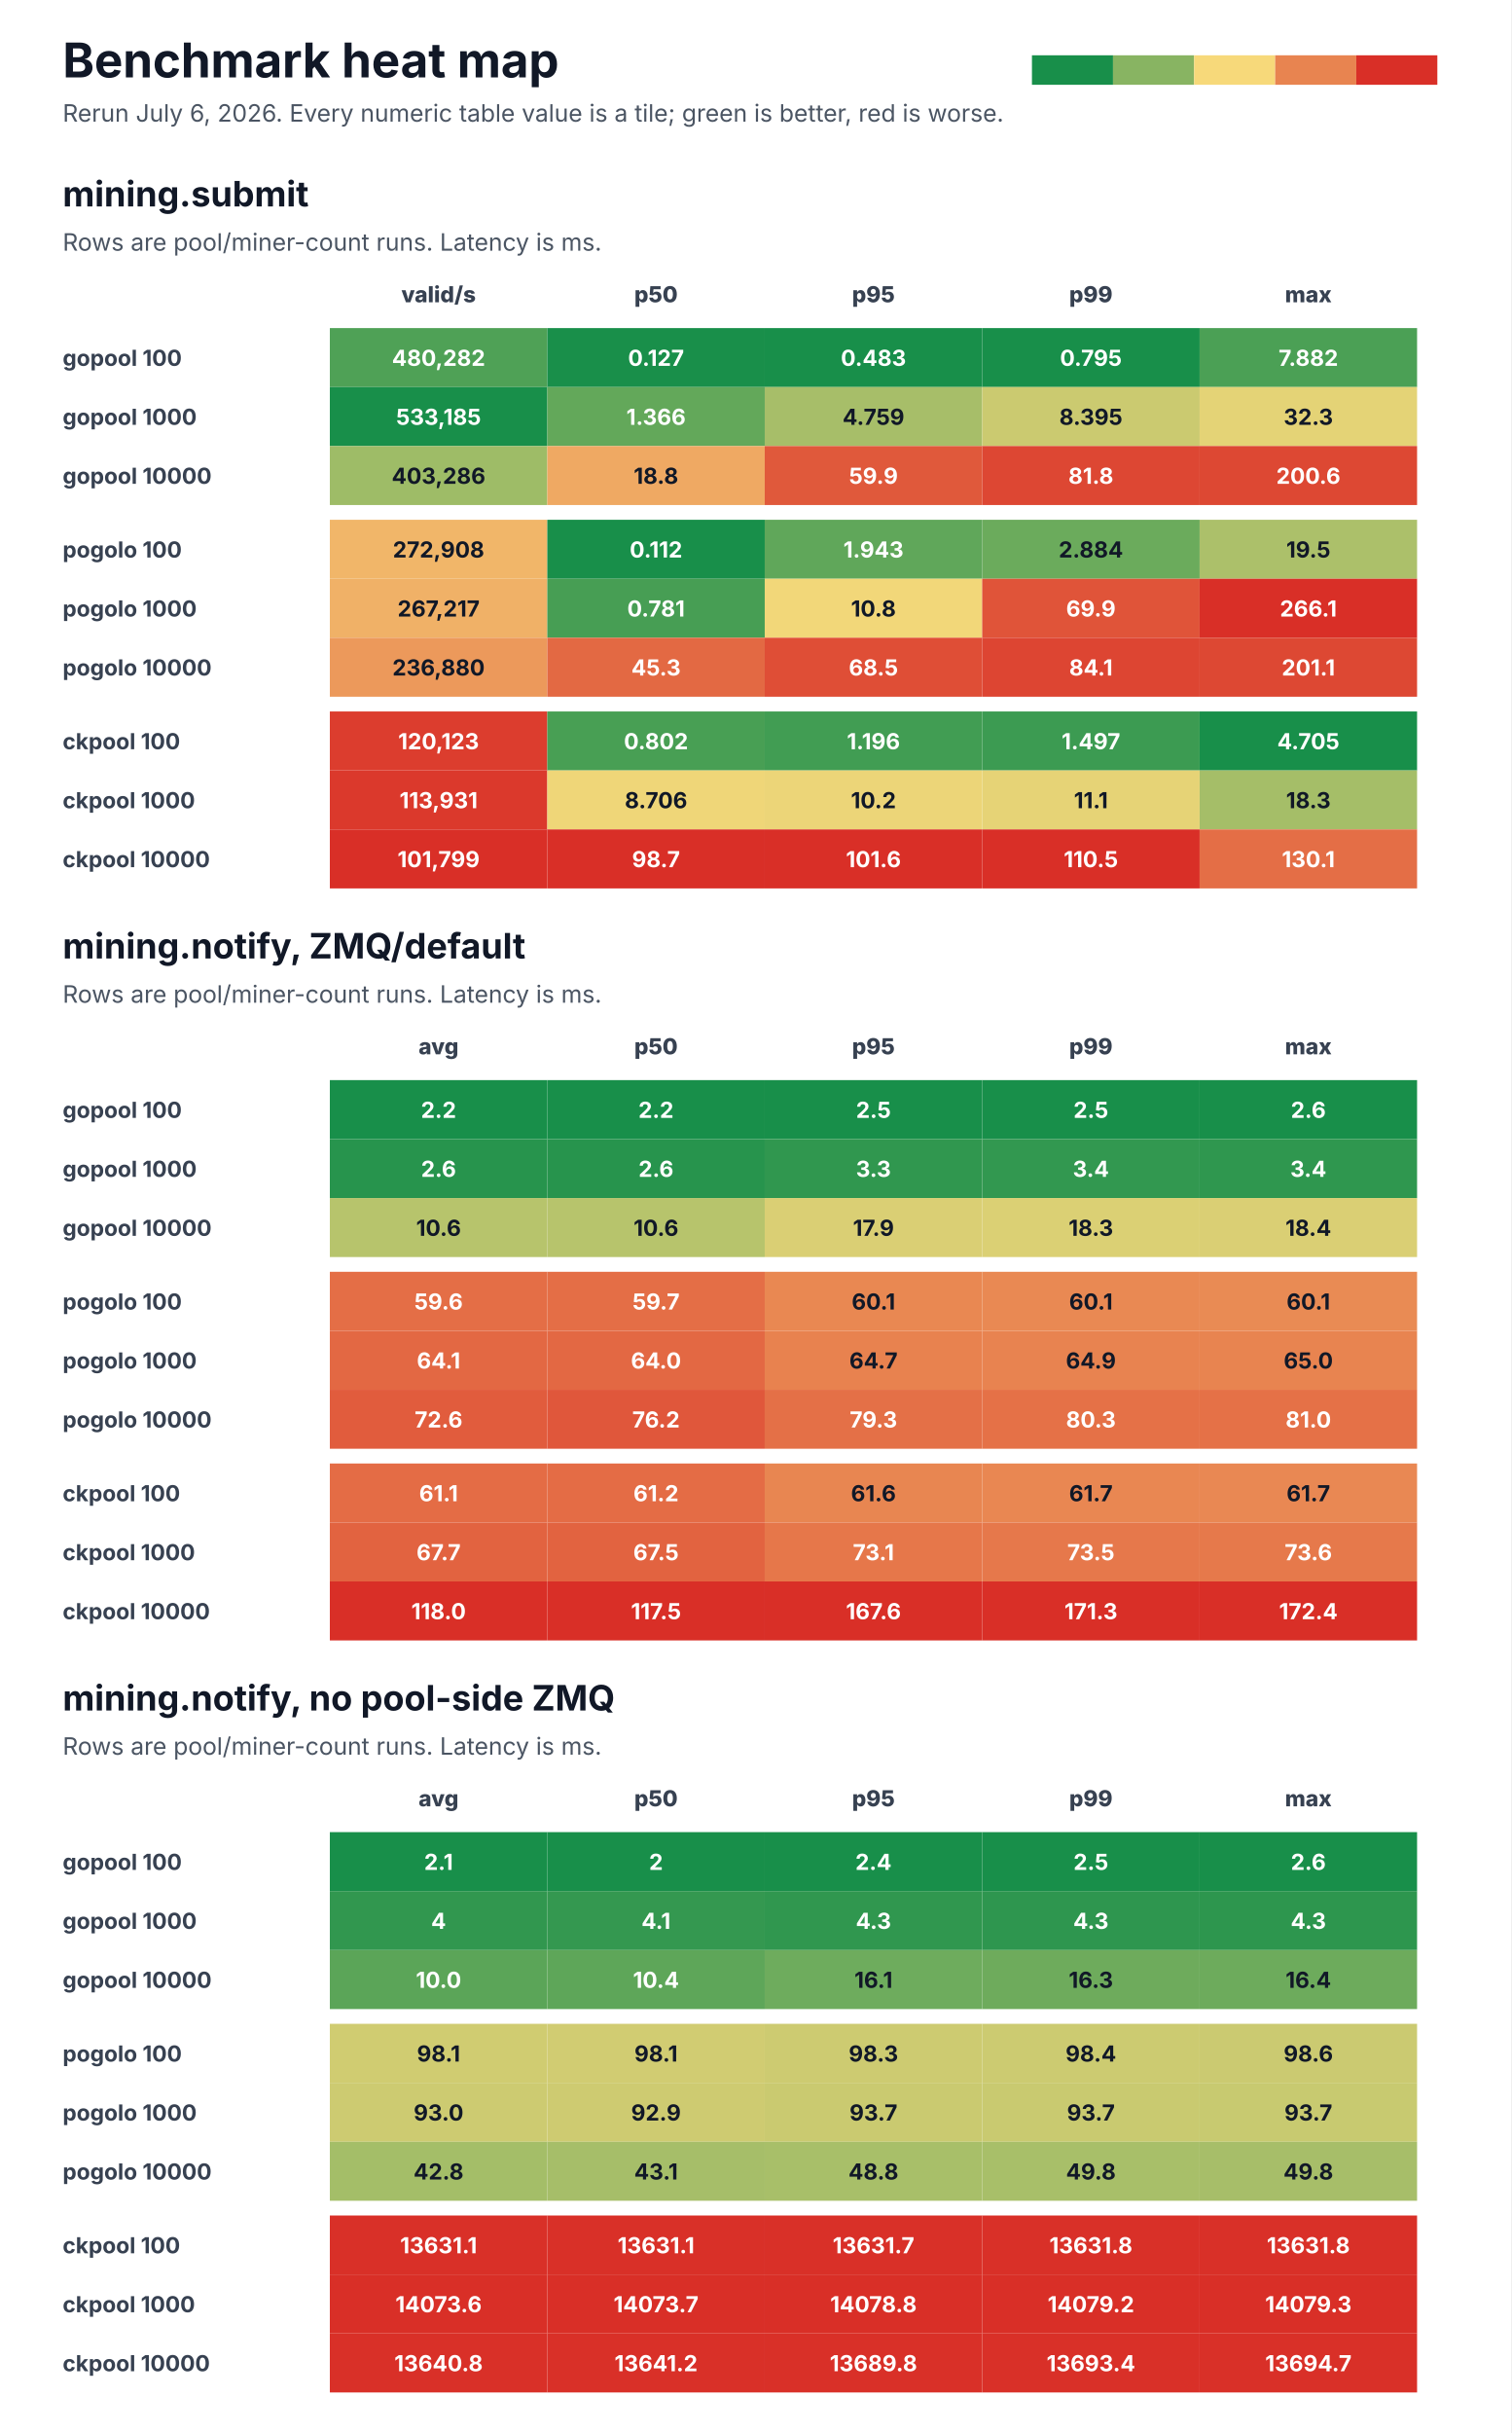
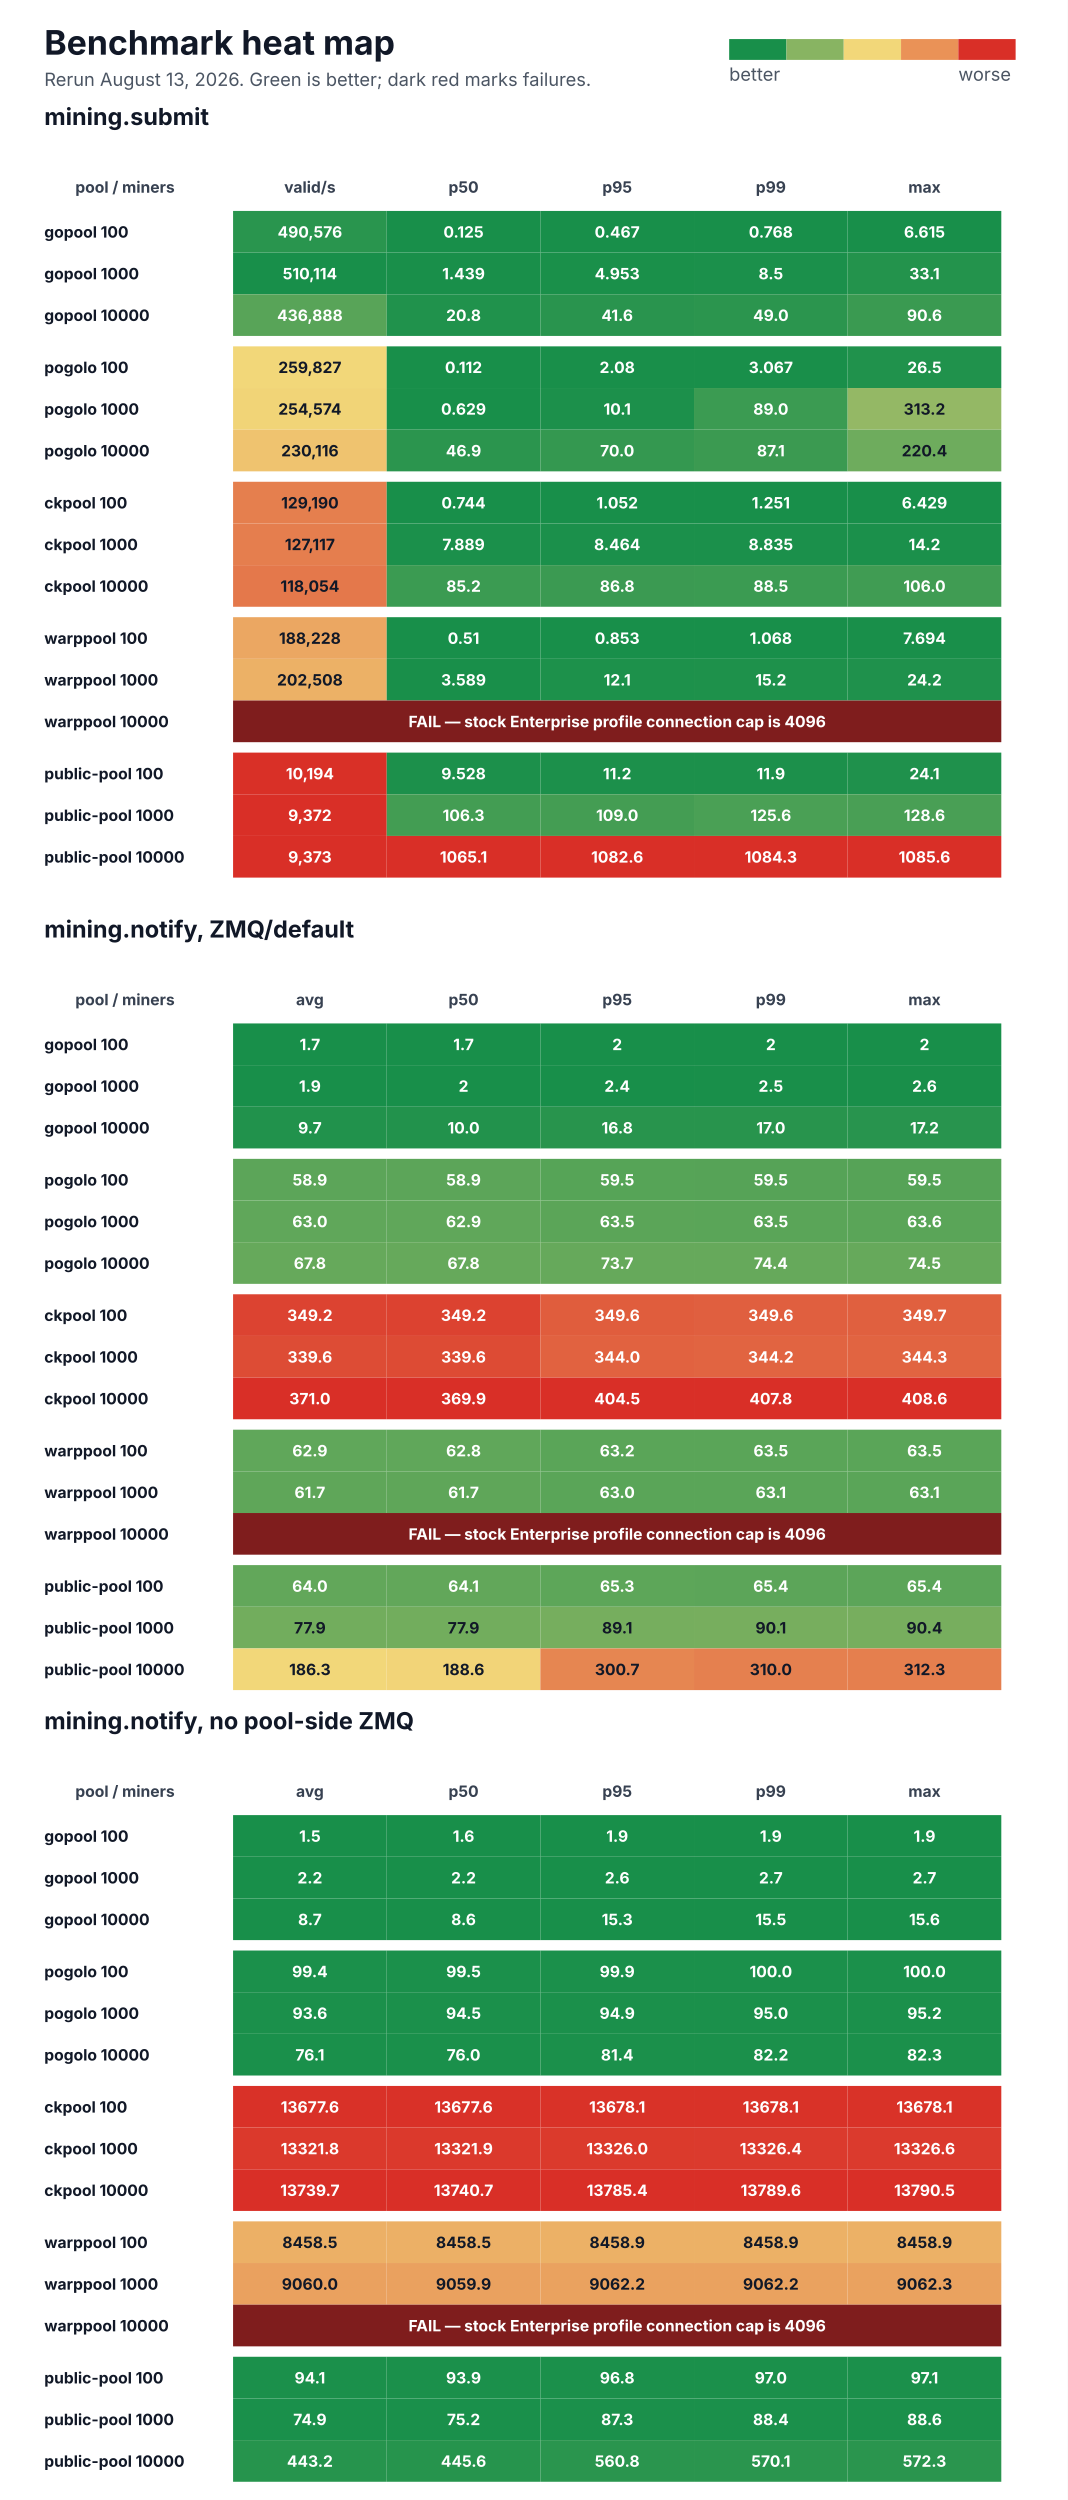
- <svg xmlns="http://www.w3.org/2000/svg" width="820" height="1320" viewBox="0 0 820 1320" role="img" aria-labelledby="title desc">
+ <svg xmlns="http://www.w3.org/2000/svg" width="820" height="1920" viewBox="0 0 820 1920" role="img" aria-labelledby="title desc">
  <style>
    text { font-family: -apple-system, BlinkMacSystemFont, "Segoe UI", sans-serif; fill: #111827; }
    .title { font-size: 26px; font-weight: 700; }
-     .subtitle { font-size: 13px; fill: #4b5563; }
-     .panel { font-size: 19px; font-weight: 700; }
-     .head { font-size: 12px; font-weight: 800; fill: #374151; text-anchor: middle; }
-     .row { font-size: 12px; font-weight: 700; fill: #374151; dominant-baseline: middle; }
+     .subtitle { font-size: 14px; fill: #4b5563; }
+     .panel { font-size: 18px; font-weight: 700; }
+     .head { font-size: 12px; font-weight: 700; fill: #374151; text-anchor: middle; }
+     .row { font-size: 12px; font-weight: 650; dominant-baseline: middle; }
    .cell { font-size: 12px; font-weight: 750; text-anchor: middle; dominant-baseline: middle; }
    .light { fill: #111827; }
    .dark { fill: #ffffff; }
  </style>
-   <rect width="820" height="1320" fill="#ffffff" />
+   <rect width="820" height="1920" fill="#ffffff" />
  <text x="34" y="42" class="title">Benchmark heat map</text>
-   <text x="34" y="66" class="subtitle">Rerun July 6, 2026. Every numeric table value is a tile; green is better, red is worse.</text>
+   <text x="34" y="66" class="subtitle">Rerun August 13, 2026. Green is better; dark red marks failures.</text>
  <g transform="translate(560 30)">
    <rect x="0" y="0" width="44" height="16" fill="#188f4a" />
    <rect x="44" y="0" width="44" height="16" fill="#88b462" />
-     <rect x="88" y="0" width="44" height="16" fill="#f7d97a" />
-     <rect x="132" y="0" width="44" height="16" fill="#e88450" />
+     <rect x="88" y="0" width="44" height="16" fill="#f2d779" />
+     <rect x="132" y="0" width="44" height="16" fill="#ea9257" />
    <rect x="176" y="0" width="44" height="16" fill="#d92f27" />
+     <text x="0" y="32" class="subtitle">better</text>
+     <text x="176" y="32" class="subtitle">worse</text>
  </g>
-   <g transform="translate(0 112)">
+   <g transform="translate(0 96)">
    <text x="34" y="0" class="panel">mining.submit</text>
-     <text x="34" y="24" class="subtitle">Rows are pool/miner-count runs. Latency is ms.</text>
+     <text x="96" y="52" class="head">pool / miners</text>
    <text x="238" y="52" class="head">valid/s</text>
    <text x="356" y="52" class="head">p50</text>
    <text x="474" y="52" class="head">p95</text>
    <text x="592" y="52" class="head">p99</text>
    <text x="710" y="52" class="head">max</text>
    <text x="34" y="82" class="row">gopool 100</text>
-     <rect x="179" y="66" width="118" height="32" fill="#4fa156" />
-     <text x="238" y="82" class="cell dark">480,282</text>
-     <rect x="297" y="66" width="118" height="32" fill="#198f4a" />
-     <text x="356" y="82" class="cell dark">0.127</text>
+     <rect x="179" y="66" width="118" height="32" fill="#29954e" />
+     <text x="238" y="82" class="cell dark">490,576</text>
+     <rect x="297" y="66" width="118" height="32" fill="#188f4a" />
+     <text x="356" y="82" class="cell dark">0.125</text>
    <rect x="415" y="66" width="118" height="32" fill="#188f4a" />
-     <text x="474" y="82" class="cell dark">0.483</text>
+     <text x="474" y="82" class="cell dark">0.467</text>
    <rect x="533" y="66" width="118" height="32" fill="#188f4a" />
-     <text x="592" y="82" class="cell dark">0.795</text>
-     <rect x="651" y="66" width="118" height="32" fill="#4ba055" />
-     <text x="710" y="82" class="cell dark">7.882</text>
+     <text x="592" y="82" class="cell dark">0.768</text>
+     <rect x="651" y="66" width="118" height="32" fill="#188f4a" />
+     <text x="710" y="82" class="cell dark">6.615</text>
    <text x="34" y="114" class="row">gopool 1000</text>
    <rect x="179" y="98" width="118" height="32" fill="#188f4a" />
-     <text x="238" y="114" class="cell dark">533,185</text>
-     <rect x="297" y="98" width="118" height="32" fill="#63a85a" />
-     <text x="356" y="114" class="cell dark">1.366</text>
-     <rect x="415" y="98" width="118" height="32" fill="#a7be69" />
-     <text x="474" y="114" class="cell light">4.759</text>
-     <rect x="533" y="98" width="118" height="32" fill="#cbca70" />
-     <text x="592" y="114" class="cell light">8.395</text>
-     <rect x="651" y="98" width="118" height="32" fill="#e4d376" />
-     <text x="710" y="114" class="cell light">32.3</text>
+     <text x="238" y="114" class="cell dark">510,114</text>
+     <rect x="297" y="98" width="118" height="32" fill="#198f4a" />
+     <text x="356" y="114" class="cell dark">1.439</text>
+     <rect x="415" y="98" width="118" height="32" fill="#1a904a" />
+     <text x="474" y="114" class="cell dark">4.953</text>
+     <rect x="533" y="98" width="118" height="32" fill="#1b904b" />
+     <text x="592" y="114" class="cell dark">8.5</text>
+     <rect x="651" y="98" width="118" height="32" fill="#23934c" />
+     <text x="710" y="114" class="cell dark">33.1</text>
    <text x="34" y="146" class="row">gopool 10000</text>
-     <rect x="179" y="130" width="118" height="32" fill="#9ebc67" />
-     <text x="238" y="146" class="cell light">403,286</text>
-     <rect x="297" y="130" width="118" height="32" fill="#efa963" />
-     <text x="356" y="146" class="cell light">18.8</text>
-     <rect x="415" y="130" width="118" height="32" fill="#e0593b" />
-     <text x="474" y="146" class="cell dark">59.9</text>
-     <rect x="533" y="130" width="118" height="32" fill="#dd4733" />
-     <text x="592" y="146" class="cell dark">81.8</text>
-     <rect x="651" y="130" width="118" height="32" fill="#dd4833" />
-     <text x="710" y="146" class="cell dark">200.6</text>
+     <rect x="179" y="130" width="118" height="32" fill="#58a458" />
+     <text x="238" y="146" class="cell dark">436,888</text>
+     <rect x="297" y="130" width="118" height="32" fill="#20924c" />
+     <text x="356" y="146" class="cell dark">20.8</text>
+     <rect x="415" y="130" width="118" height="32" fill="#29944e" />
+     <text x="474" y="146" class="cell dark">41.6</text>
+     <rect x="533" y="130" width="118" height="32" fill="#2b954e" />
+     <text x="592" y="146" class="cell dark">49.0</text>
+     <rect x="651" y="130" width="118" height="32" fill="#3a9a51" />
+     <text x="710" y="146" class="cell dark">90.6</text>
    <text x="34" y="186" class="row">pogolo 100</text>
-     <rect x="179" y="170" width="118" height="32" fill="#f1b669" />
-     <text x="238" y="186" class="cell light">272,908</text>
+     <rect x="179" y="170" width="118" height="32" fill="#f2d779" />
+     <text x="238" y="186" class="cell light">259,827</text>
    <rect x="297" y="170" width="118" height="32" fill="#188f4a" />
    <text x="356" y="186" class="cell dark">0.112</text>
-     <rect x="415" y="170" width="118" height="32" fill="#60a75a" />
-     <text x="474" y="186" class="cell dark">1.943</text>
-     <rect x="533" y="170" width="118" height="32" fill="#6bab5c" />
-     <text x="592" y="186" class="cell light">2.884</text>
-     <rect x="651" y="170" width="118" height="32" fill="#acc06a" />
-     <text x="710" y="186" class="cell light">19.5</text>
+     <rect x="415" y="170" width="118" height="32" fill="#198f4a" />
+     <text x="474" y="186" class="cell dark">2.08</text>
+     <rect x="533" y="170" width="118" height="32" fill="#198f4a" />
+     <text x="592" y="186" class="cell dark">3.067</text>
+     <rect x="651" y="170" width="118" height="32" fill="#20924c" />
+     <text x="710" y="186" class="cell dark">26.5</text>
    <text x="34" y="218" class="row">pogolo 1000</text>
-     <rect x="179" y="202" width="118" height="32" fill="#f0b167" />
-     <text x="238" y="218" class="cell light">267,217</text>
-     <rect x="297" y="202" width="118" height="32" fill="#479e54" />
-     <text x="356" y="218" class="cell dark">0.781</text>
-     <rect x="415" y="202" width="118" height="32" fill="#f2d779" />
-     <text x="474" y="218" class="cell light">10.8</text>
-     <rect x="533" y="202" width="118" height="32" fill="#e05439" />
-     <text x="592" y="218" class="cell dark">69.9</text>
-     <rect x="651" y="202" width="118" height="32" fill="#d92f27" />
-     <text x="710" y="218" class="cell dark">266.1</text>
+     <rect x="179" y="202" width="118" height="32" fill="#f1d477" />
+     <text x="238" y="218" class="cell light">254,574</text>
+     <rect x="297" y="202" width="118" height="32" fill="#188f4a" />
+     <text x="356" y="218" class="cell dark">0.629</text>
+     <rect x="415" y="202" width="118" height="32" fill="#1c904b" />
+     <text x="474" y="218" class="cell dark">10.1</text>
+     <rect x="533" y="202" width="118" height="32" fill="#3b9b52" />
+     <text x="592" y="218" class="cell dark">89.0</text>
+     <rect x="651" y="202" width="118" height="32" fill="#94b865" />
+     <text x="710" y="218" class="cell light">313.2</text>
    <text x="34" y="250" class="row">pogolo 10000</text>
-     <rect x="179" y="234" width="118" height="32" fill="#ec995b" />
-     <text x="238" y="250" class="cell light">236,880</text>
-     <rect x="297" y="234" width="118" height="32" fill="#e36943" />
-     <text x="356" y="250" class="cell dark">45.3</text>
-     <rect x="415" y="234" width="118" height="32" fill="#df4e36" />
-     <text x="474" y="250" class="cell dark">68.5</text>
-     <rect x="533" y="234" width="118" height="32" fill="#dd4532" />
-     <text x="592" y="250" class="cell dark">84.1</text>
-     <rect x="651" y="234" width="118" height="32" fill="#dd4833" />
-     <text x="710" y="250" class="cell dark">201.1</text>
+     <rect x="179" y="234" width="118" height="32" fill="#efc36f" />
+     <text x="238" y="250" class="cell light">230,116</text>
+     <rect x="297" y="234" width="118" height="32" fill="#2b954e" />
+     <text x="356" y="250" class="cell dark">46.9</text>
+     <rect x="415" y="234" width="118" height="32" fill="#349850" />
+     <text x="474" y="250" class="cell dark">70.0</text>
+     <rect x="533" y="234" width="118" height="32" fill="#3b9a51" />
+     <text x="592" y="250" class="cell dark">87.1</text>
+     <rect x="651" y="234" width="118" height="32" fill="#6eac5d" />
+     <text x="710" y="250" class="cell light">220.4</text>
    <text x="34" y="290" class="row">ckpool 100</text>
-     <rect x="179" y="274" width="118" height="32" fill="#dc3d2e" />
-     <text x="238" y="290" class="cell dark">120,123</text>
-     <rect x="297" y="274" width="118" height="32" fill="#489f54" />
-     <text x="356" y="290" class="cell dark">0.802</text>
-     <rect x="415" y="274" width="118" height="32" fill="#419d53" />
-     <text x="474" y="290" class="cell dark">1.196</text>
-     <rect x="533" y="274" width="118" height="32" fill="#3c9b52" />
-     <text x="592" y="290" class="cell dark">1.497</text>
+     <rect x="179" y="274" width="118" height="32" fill="#e57f4e" />
+     <text x="238" y="290" class="cell light">129,190</text>
+     <rect x="297" y="274" width="118" height="32" fill="#188f4a" />
+     <text x="356" y="290" class="cell dark">0.744</text>
+     <rect x="415" y="274" width="118" height="32" fill="#188f4a" />
+     <text x="474" y="290" class="cell dark">1.052</text>
+     <rect x="533" y="274" width="118" height="32" fill="#188f4a" />
+     <text x="592" y="290" class="cell dark">1.251</text>
    <rect x="651" y="274" width="118" height="32" fill="#188f4a" />
-     <text x="710" y="290" class="cell dark">4.705</text>
+     <text x="710" y="290" class="cell dark">6.429</text>
    <text x="34" y="322" class="row">ckpool 1000</text>
-     <rect x="179" y="306" width="118" height="32" fill="#db392c" />
-     <text x="238" y="322" class="cell dark">113,931</text>
-     <rect x="297" y="306" width="118" height="32" fill="#efd678" />
-     <text x="356" y="322" class="cell light">8.706</text>
-     <rect x="415" y="306" width="118" height="32" fill="#ecd578" />
-     <text x="474" y="322" class="cell light">10.2</text>
-     <rect x="533" y="306" width="118" height="32" fill="#e6d376" />
-     <text x="592" y="322" class="cell light">11.1</text>
-     <rect x="651" y="306" width="118" height="32" fill="#a5be68" />
-     <text x="710" y="322" class="cell light">18.3</text>
+     <rect x="179" y="306" width="118" height="32" fill="#e57e4e" />
+     <text x="238" y="322" class="cell light">127,117</text>
+     <rect x="297" y="306" width="118" height="32" fill="#1b904b" />
+     <text x="356" y="322" class="cell dark">7.889</text>
+     <rect x="415" y="306" width="118" height="32" fill="#1b904b" />
+     <text x="474" y="322" class="cell dark">8.464</text>
+     <rect x="533" y="306" width="118" height="32" fill="#1b904b" />
+     <text x="592" y="322" class="cell dark">8.835</text>
+     <rect x="651" y="306" width="118" height="32" fill="#1b904b" />
+     <text x="710" y="322" class="cell dark">14.2</text>
    <text x="34" y="354" class="row">ckpool 10000</text>
-     <rect x="179" y="338" width="118" height="32" fill="#d92f27" />
-     <text x="238" y="354" class="cell dark">101,799</text>
-     <rect x="297" y="338" width="118" height="32" fill="#d92f27" />
-     <text x="356" y="354" class="cell dark">98.7</text>
-     <rect x="415" y="338" width="118" height="32" fill="#d92f27" />
-     <text x="474" y="354" class="cell dark">101.6</text>
-     <rect x="533" y="338" width="118" height="32" fill="#d92f27" />
-     <text x="592" y="354" class="cell dark">110.5</text>
-     <rect x="651" y="338" width="118" height="32" fill="#e46e46" />
-     <text x="710" y="354" class="cell dark">130.1</text>
+     <rect x="179" y="338" width="118" height="32" fill="#e4784b" />
+     <text x="238" y="354" class="cell light">118,054</text>
+     <rect x="297" y="338" width="118" height="32" fill="#3b9b52" />
+     <text x="356" y="354" class="cell dark">85.2</text>
+     <rect x="415" y="338" width="118" height="32" fill="#3b9a52" />
+     <text x="474" y="354" class="cell dark">86.8</text>
+     <rect x="533" y="338" width="118" height="32" fill="#3b9b52" />
+     <text x="592" y="354" class="cell dark">88.5</text>
+     <rect x="651" y="338" width="118" height="32" fill="#409c53" />
+     <text x="710" y="354" class="cell dark">106.0</text>
+     <text x="34" y="394" class="row">warppool 100</text>
+     <rect x="179" y="378" width="118" height="32" fill="#eba762" />
+     <text x="238" y="394" class="cell light">188,228</text>
+     <rect x="297" y="378" width="118" height="32" fill="#188f4a" />
+     <text x="356" y="394" class="cell dark">0.51</text>
+     <rect x="415" y="378" width="118" height="32" fill="#188f4a" />
+     <text x="474" y="394" class="cell dark">0.853</text>
+     <rect x="533" y="378" width="118" height="32" fill="#188f4a" />
+     <text x="592" y="394" class="cell dark">1.068</text>
+     <rect x="651" y="378" width="118" height="32" fill="#198f4a" />
+     <text x="710" y="394" class="cell dark">7.694</text>
+     <text x="34" y="426" class="row">warppool 1000</text>
+     <rect x="179" y="410" width="118" height="32" fill="#ecb166" />
+     <text x="238" y="426" class="cell light">202,508</text>
+     <rect x="297" y="410" width="118" height="32" fill="#198f4a" />
+     <text x="356" y="426" class="cell dark">3.589</text>
+     <rect x="415" y="410" width="118" height="32" fill="#1d914b" />
+     <text x="474" y="426" class="cell dark">12.1</text>
+     <rect x="533" y="410" width="118" height="32" fill="#1e914b" />
+     <text x="592" y="426" class="cell dark">15.2</text>
+     <rect x="651" y="410" width="118" height="32" fill="#1f914c" />
+     <text x="710" y="426" class="cell dark">24.2</text>
+     <text x="34" y="458" class="row">warppool 10000</text>
+     <rect x="179" y="442" width="590" height="32" fill="#7f1d1d" />
+     <text x="474" y="458" class="cell dark">FAIL — stock Enterprise profile connection cap is 4096</text>
+     <text x="34" y="498" class="row">public-pool 100</text>
+     <rect x="179" y="482" width="118" height="32" fill="#d93027" />
+     <text x="238" y="498" class="cell dark">10,194</text>
+     <rect x="297" y="482" width="118" height="32" fill="#1c904b" />
+     <text x="356" y="498" class="cell dark">9.528</text>
+     <rect x="415" y="482" width="118" height="32" fill="#1c904b" />
+     <text x="474" y="498" class="cell dark">11.2</text>
+     <rect x="533" y="482" width="118" height="32" fill="#1c904b" />
+     <text x="592" y="498" class="cell dark">11.9</text>
+     <rect x="651" y="482" width="118" height="32" fill="#1f914c" />
+     <text x="710" y="498" class="cell dark">24.1</text>
+     <text x="34" y="530" class="row">public-pool 1000</text>
+     <rect x="179" y="514" width="118" height="32" fill="#d92f27" />
+     <text x="238" y="530" class="cell dark">9,372</text>
+     <rect x="297" y="514" width="118" height="32" fill="#439d53" />
+     <text x="356" y="530" class="cell dark">106.3</text>
+     <rect x="415" y="514" width="118" height="32" fill="#449d53" />
+     <text x="474" y="530" class="cell dark">109.0</text>
+     <rect x="533" y="514" width="118" height="32" fill="#4aa055" />
+     <text x="592" y="530" class="cell dark">125.6</text>
+     <rect x="651" y="514" width="118" height="32" fill="#499f55" />
+     <text x="710" y="530" class="cell dark">128.6</text>
+     <text x="34" y="562" class="row">public-pool 10000</text>
+     <rect x="179" y="546" width="118" height="32" fill="#d92f27" />
+     <text x="238" y="562" class="cell dark">9,373</text>
+     <rect x="297" y="546" width="118" height="32" fill="#d92f27" />
+     <text x="356" y="562" class="cell dark">1065.1</text>
+     <rect x="415" y="546" width="118" height="32" fill="#d92f27" />
+     <text x="474" y="562" class="cell dark">1082.6</text>
+     <rect x="533" y="546" width="118" height="32" fill="#d92f27" />
+     <text x="592" y="562" class="cell dark">1084.3</text>
+     <rect x="651" y="546" width="118" height="32" fill="#d92f27" />
+     <text x="710" y="562" class="cell dark">1085.6</text>
  </g>
-   <g transform="translate(0 520)">
+   <g transform="translate(0 720)">
    <text x="34" y="0" class="panel">mining.notify, ZMQ/default</text>
-     <text x="34" y="24" class="subtitle">Rows are pool/miner-count runs. Latency is ms.</text>
+     <text x="96" y="52" class="head">pool / miners</text>
    <text x="238" y="52" class="head">avg</text>
    <text x="356" y="52" class="head">p50</text>
    <text x="474" y="52" class="head">p95</text>
    <text x="592" y="52" class="head">p99</text>
    <text x="710" y="52" class="head">max</text>
    <text x="34" y="82" class="row">gopool 100</text>
    <rect x="179" y="66" width="118" height="32" fill="#188f4a" />
-     <text x="238" y="82" class="cell dark">2.2</text>
+     <text x="238" y="82" class="cell dark">1.7</text>
    <rect x="297" y="66" width="118" height="32" fill="#188f4a" />
-     <text x="356" y="82" class="cell dark">2.2</text>
+     <text x="356" y="82" class="cell dark">1.7</text>
    <rect x="415" y="66" width="118" height="32" fill="#188f4a" />
-     <text x="474" y="82" class="cell dark">2.5</text>
+     <text x="474" y="82" class="cell dark">2</text>
    <rect x="533" y="66" width="118" height="32" fill="#188f4a" />
-     <text x="592" y="82" class="cell dark">2.5</text>
+     <text x="592" y="82" class="cell dark">2</text>
    <rect x="651" y="66" width="118" height="32" fill="#188f4a" />
-     <text x="710" y="82" class="cell dark">2.6</text>
+     <text x="710" y="82" class="cell dark">2</text>
    <text x="34" y="114" class="row">gopool 1000</text>
-     <rect x="179" y="98" width="118" height="32" fill="#27944d" />
-     <text x="238" y="114" class="cell dark">2.6</text>
-     <rect x="297" y="98" width="118" height="32" fill="#27944d" />
-     <text x="356" y="114" class="cell dark">2.6</text>
-     <rect x="415" y="98" width="118" height="32" fill="#30974f" />
-     <text x="474" y="114" class="cell dark">3.3</text>
-     <rect x="533" y="98" width="118" height="32" fill="#329850" />
-     <text x="592" y="114" class="cell dark">3.4</text>
-     <rect x="651" y="98" width="118" height="32" fill="#2f974f" />
-     <text x="710" y="114" class="cell dark">3.4</text>
+     <rect x="179" y="98" width="118" height="32" fill="#188f4a" />
+     <text x="238" y="114" class="cell dark">1.9</text>
+     <rect x="297" y="98" width="118" height="32" fill="#188f4a" />
+     <text x="356" y="114" class="cell dark">2</text>
+     <rect x="415" y="98" width="118" height="32" fill="#188f4a" />
+     <text x="474" y="114" class="cell dark">2.4</text>
+     <rect x="533" y="98" width="118" height="32" fill="#198f4a" />
+     <text x="592" y="114" class="cell dark">2.5</text>
+     <rect x="651" y="98" width="118" height="32" fill="#198f4a" />
+     <text x="710" y="114" class="cell dark">2.6</text>
    <text x="34" y="146" class="row">gopool 10000</text>
-     <rect x="179" y="130" width="118" height="32" fill="#b7c46c" />
-     <text x="238" y="146" class="cell light">10.6</text>
-     <rect x="297" y="130" width="118" height="32" fill="#b7c46c" />
-     <text x="356" y="146" class="cell light">10.6</text>
-     <rect x="415" y="130" width="118" height="32" fill="#dacf74" />
-     <text x="474" y="146" class="cell light">17.9</text>
-     <rect x="533" y="130" width="118" height="32" fill="#dbd074" />
-     <text x="592" y="146" class="cell light">18.3</text>
-     <rect x="651" y="130" width="118" height="32" fill="#dacf74" />
-     <text x="710" y="146" class="cell light">18.4</text>
+     <rect x="179" y="130" width="118" height="32" fill="#21924c" />
+     <text x="238" y="146" class="cell dark">9.7</text>
+     <rect x="297" y="130" width="118" height="32" fill="#22924c" />
+     <text x="356" y="146" class="cell dark">10.0</text>
+     <rect x="415" y="130" width="118" height="32" fill="#28944d" />
+     <text x="474" y="146" class="cell dark">16.8</text>
+     <rect x="533" y="130" width="118" height="32" fill="#28944d" />
+     <text x="592" y="146" class="cell dark">17.0</text>
+     <rect x="651" y="130" width="118" height="32" fill="#28944e" />
+     <text x="710" y="146" class="cell dark">17.2</text>
    <text x="34" y="186" class="row">pogolo 100</text>
-     <rect x="179" y="170" width="118" height="32" fill="#e46e46" />
-     <text x="238" y="186" class="cell dark">59.6</text>
-     <rect x="297" y="170" width="118" height="32" fill="#e46e46" />
-     <text x="356" y="186" class="cell dark">59.7</text>
-     <rect x="415" y="170" width="118" height="32" fill="#e98852" />
-     <text x="474" y="186" class="cell light">60.1</text>
-     <rect x="533" y="170" width="118" height="32" fill="#e98953" />
-     <text x="592" y="186" class="cell light">60.1</text>
-     <rect x="651" y="170" width="118" height="32" fill="#e98b54" />
-     <text x="710" y="186" class="cell light">60.1</text>
+     <rect x="179" y="170" width="118" height="32" fill="#5ca559" />
+     <text x="238" y="186" class="cell dark">58.9</text>
+     <rect x="297" y="170" width="118" height="32" fill="#5ca559" />
+     <text x="356" y="186" class="cell dark">58.9</text>
+     <rect x="415" y="170" width="118" height="32" fill="#56a457" />
+     <text x="474" y="186" class="cell dark">59.5</text>
+     <rect x="533" y="170" width="118" height="32" fill="#56a357" />
+     <text x="592" y="186" class="cell dark">59.5</text>
+     <rect x="651" y="170" width="118" height="32" fill="#56a357" />
+     <text x="710" y="186" class="cell dark">59.5</text>
    <text x="34" y="218" class="row">pogolo 1000</text>
-     <rect x="179" y="202" width="118" height="32" fill="#e36843" />
-     <text x="238" y="218" class="cell dark">64.1</text>
-     <rect x="297" y="202" width="118" height="32" fill="#e36843" />
-     <text x="356" y="218" class="cell dark">64.0</text>
-     <rect x="415" y="202" width="118" height="32" fill="#e8824f" />
-     <text x="474" y="218" class="cell light">64.7</text>
-     <rect x="533" y="202" width="118" height="32" fill="#e88350" />
-     <text x="592" y="218" class="cell light">64.9</text>
-     <rect x="651" y="202" width="118" height="32" fill="#e88450" />
-     <text x="710" y="218" class="cell light">65.0</text>
+     <rect x="179" y="202" width="118" height="32" fill="#60a75a" />
+     <text x="238" y="218" class="cell dark">63.0</text>
+     <rect x="297" y="202" width="118" height="32" fill="#60a75a" />
+     <text x="356" y="218" class="cell dark">62.9</text>
+     <rect x="415" y="202" width="118" height="32" fill="#5ba558" />
+     <text x="474" y="218" class="cell dark">63.5</text>
+     <rect x="533" y="202" width="118" height="32" fill="#5aa558" />
+     <text x="592" y="218" class="cell dark">63.5</text>
+     <rect x="651" y="202" width="118" height="32" fill="#5aa558" />
+     <text x="710" y="218" class="cell dark">63.6</text>
    <text x="34" y="250" class="row">pogolo 10000</text>
-     <rect x="179" y="234" width="118" height="32" fill="#e15c3d" />
-     <text x="238" y="250" class="cell dark">72.6</text>
-     <rect x="297" y="234" width="118" height="32" fill="#e0573b" />
-     <text x="356" y="250" class="cell dark">76.2</text>
-     <rect x="415" y="234" width="118" height="32" fill="#e47047" />
-     <text x="474" y="250" class="cell dark">79.3</text>
-     <rect x="533" y="234" width="118" height="32" fill="#e57147" />
-     <text x="592" y="250" class="cell dark">80.3</text>
-     <rect x="651" y="234" width="118" height="32" fill="#e57147" />
-     <text x="710" y="250" class="cell dark">81.0</text>
+     <rect x="179" y="234" width="118" height="32" fill="#66a95b" />
+     <text x="238" y="250" class="cell dark">67.8</text>
+     <rect x="297" y="234" width="118" height="32" fill="#66a95b" />
+     <text x="356" y="250" class="cell dark">67.8</text>
+     <rect x="415" y="234" width="118" height="32" fill="#66a95b" />
+     <text x="474" y="250" class="cell dark">73.7</text>
+     <rect x="533" y="234" width="118" height="32" fill="#66a95b" />
+     <text x="592" y="250" class="cell dark">74.4</text>
+     <rect x="651" y="234" width="118" height="32" fill="#66a95b" />
+     <text x="710" y="250" class="cell dark">74.5</text>
    <text x="34" y="290" class="row">ckpool 100</text>
-     <rect x="179" y="274" width="118" height="32" fill="#e46c45" />
-     <text x="238" y="290" class="cell dark">61.1</text>
-     <rect x="297" y="274" width="118" height="32" fill="#e46c45" />
-     <text x="356" y="290" class="cell dark">61.2</text>
-     <rect x="415" y="274" width="118" height="32" fill="#e88651" />
-     <text x="474" y="290" class="cell light">61.6</text>
-     <rect x="533" y="274" width="118" height="32" fill="#e98752" />
-     <text x="592" y="290" class="cell light">61.7</text>
-     <rect x="651" y="274" width="118" height="32" fill="#e98853" />
-     <text x="710" y="290" class="cell light">61.7</text>
+     <rect x="179" y="274" width="118" height="32" fill="#dc4331" />
+     <text x="238" y="290" class="cell dark">349.2</text>
+     <rect x="297" y="274" width="118" height="32" fill="#dc4230" />
+     <text x="356" y="290" class="cell dark">349.2</text>
+     <rect x="415" y="274" width="118" height="32" fill="#e05d3d" />
+     <text x="474" y="290" class="cell dark">349.6</text>
+     <rect x="533" y="274" width="118" height="32" fill="#e05f3f" />
+     <text x="592" y="290" class="cell dark">349.6</text>
+     <rect x="651" y="274" width="118" height="32" fill="#e0603f" />
+     <text x="710" y="290" class="cell dark">349.7</text>
    <text x="34" y="322" class="row">ckpool 1000</text>
-     <rect x="179" y="306" width="118" height="32" fill="#e26340" />
-     <text x="238" y="322" class="cell dark">67.7</text>
-     <rect x="297" y="306" width="118" height="32" fill="#e26340" />
-     <text x="356" y="322" class="cell dark">67.5</text>
-     <rect x="415" y="306" width="118" height="32" fill="#e6774a" />
-     <text x="474" y="322" class="cell dark">73.1</text>
-     <rect x="533" y="306" width="118" height="32" fill="#e6784b" />
-     <text x="592" y="322" class="cell dark">73.5</text>
-     <rect x="651" y="306" width="118" height="32" fill="#e6794b" />
-     <text x="710" y="322" class="cell dark">73.6</text>
+     <rect x="179" y="306" width="118" height="32" fill="#dd4c35" />
+     <text x="238" y="322" class="cell dark">339.6</text>
+     <rect x="297" y="306" width="118" height="32" fill="#dd4b34" />
+     <text x="356" y="322" class="cell dark">339.6</text>
+     <rect x="415" y="306" width="118" height="32" fill="#e16240" />
+     <text x="474" y="322" class="cell dark">344.0</text>
+     <rect x="533" y="306" width="118" height="32" fill="#e16441" />
+     <text x="592" y="322" class="cell dark">344.2</text>
+     <rect x="651" y="306" width="118" height="32" fill="#e16441" />
+     <text x="710" y="322" class="cell dark">344.3</text>
    <text x="34" y="354" class="row">ckpool 10000</text>
    <rect x="179" y="338" width="118" height="32" fill="#d92f27" />
-     <text x="238" y="354" class="cell dark">118.0</text>
+     <text x="238" y="354" class="cell dark">371.0</text>
    <rect x="297" y="338" width="118" height="32" fill="#d92f27" />
-     <text x="356" y="354" class="cell dark">117.5</text>
+     <text x="356" y="354" class="cell dark">369.9</text>
    <rect x="415" y="338" width="118" height="32" fill="#d92f27" />
-     <text x="474" y="354" class="cell dark">167.6</text>
+     <text x="474" y="354" class="cell dark">404.5</text>
    <rect x="533" y="338" width="118" height="32" fill="#d92f27" />
-     <text x="592" y="354" class="cell dark">171.3</text>
+     <text x="592" y="354" class="cell dark">407.8</text>
    <rect x="651" y="338" width="118" height="32" fill="#d92f27" />
-     <text x="710" y="354" class="cell dark">172.4</text>
+     <text x="710" y="354" class="cell dark">408.6</text>
+     <text x="34" y="394" class="row">warppool 100</text>
+     <rect x="179" y="378" width="118" height="32" fill="#60a75a" />
+     <text x="238" y="394" class="cell dark">62.9</text>
+     <rect x="297" y="378" width="118" height="32" fill="#60a75a" />
+     <text x="356" y="394" class="cell dark">62.8</text>
+     <rect x="415" y="378" width="118" height="32" fill="#5aa558" />
+     <text x="474" y="394" class="cell dark">63.2</text>
+     <rect x="533" y="378" width="118" height="32" fill="#5aa558" />
+     <text x="592" y="394" class="cell dark">63.5</text>
+     <rect x="651" y="378" width="118" height="32" fill="#5aa558" />
+     <text x="710" y="394" class="cell dark">63.5</text>
+     <text x="34" y="426" class="row">warppool 1000</text>
+     <rect x="179" y="410" width="118" height="32" fill="#5fa659" />
+     <text x="238" y="426" class="cell dark">61.7</text>
+     <rect x="297" y="410" width="118" height="32" fill="#5fa659" />
+     <text x="356" y="426" class="cell dark">61.7</text>
+     <rect x="415" y="410" width="118" height="32" fill="#5aa558" />
+     <text x="474" y="426" class="cell dark">63.0</text>
+     <rect x="533" y="410" width="118" height="32" fill="#5aa558" />
+     <text x="592" y="426" class="cell dark">63.1</text>
+     <rect x="651" y="410" width="118" height="32" fill="#5aa558" />
+     <text x="710" y="426" class="cell dark">63.1</text>
+     <text x="34" y="458" class="row">warppool 10000</text>
+     <rect x="179" y="442" width="590" height="32" fill="#7f1d1d" />
+     <text x="474" y="458" class="cell dark">FAIL — stock Enterprise profile connection cap is 4096</text>
+     <text x="34" y="498" class="row">public-pool 100</text>
+     <rect x="179" y="482" width="118" height="32" fill="#62a75a" />
+     <text x="238" y="498" class="cell dark">64.0</text>
+     <rect x="297" y="482" width="118" height="32" fill="#62a75a" />
+     <text x="356" y="498" class="cell dark">64.1</text>
+     <rect x="415" y="482" width="118" height="32" fill="#5da659" />
+     <text x="474" y="498" class="cell dark">65.3</text>
+     <rect x="533" y="482" width="118" height="32" fill="#5ca559" />
+     <text x="592" y="498" class="cell dark">65.4</text>
+     <rect x="651" y="482" width="118" height="32" fill="#5ca559" />
+     <text x="710" y="498" class="cell dark">65.4</text>
+     <text x="34" y="530" class="row">public-pool 1000</text>
+     <rect x="179" y="514" width="118" height="32" fill="#72ad5d" />
+     <text x="238" y="530" class="cell light">77.9</text>
+     <rect x="297" y="514" width="118" height="32" fill="#72ad5d" />
+     <text x="356" y="530" class="cell light">77.9</text>
+     <rect x="415" y="514" width="118" height="32" fill="#76ae5e" />
+     <text x="474" y="530" class="cell light">89.1</text>
+     <rect x="533" y="514" width="118" height="32" fill="#77ae5e" />
+     <text x="592" y="530" class="cell light">90.1</text>
+     <rect x="651" y="514" width="118" height="32" fill="#77ae5e" />
+     <text x="710" y="530" class="cell light">90.4</text>
+     <text x="34" y="562" class="row">public-pool 10000</text>
+     <rect x="179" y="546" width="118" height="32" fill="#f2d779" />
+     <text x="238" y="562" class="cell light">186.3</text>
+     <rect x="297" y="546" width="118" height="32" fill="#f2d478" />
+     <text x="356" y="562" class="cell light">188.6</text>
+     <rect x="415" y="546" width="118" height="32" fill="#e68651" />
+     <text x="474" y="562" class="cell light">300.7</text>
+     <rect x="533" y="546" width="118" height="32" fill="#e5804f" />
+     <text x="592" y="562" class="cell light">310.0</text>
+     <rect x="651" y="546" width="118" height="32" fill="#e57f4e" />
+     <text x="710" y="562" class="cell light">312.3</text>
  </g>
-   <g transform="translate(0 928)">
+   <g transform="translate(0 1328)">
    <text x="34" y="0" class="panel">mining.notify, no pool-side ZMQ</text>
-     <text x="34" y="24" class="subtitle">Rows are pool/miner-count runs. Latency is ms.</text>
+     <text x="96" y="52" class="head">pool / miners</text>
    <text x="238" y="52" class="head">avg</text>
    <text x="356" y="52" class="head">p50</text>
    <text x="474" y="52" class="head">p95</text>
    <text x="592" y="52" class="head">p99</text>
    <text x="710" y="52" class="head">max</text>
    <text x="34" y="82" class="row">gopool 100</text>
    <rect x="179" y="66" width="118" height="32" fill="#188f4a" />
-     <text x="238" y="82" class="cell dark">2.1</text>
+     <text x="238" y="82" class="cell dark">1.5</text>
    <rect x="297" y="66" width="118" height="32" fill="#188f4a" />
-     <text x="356" y="82" class="cell dark">2</text>
+     <text x="356" y="82" class="cell dark">1.6</text>
    <rect x="415" y="66" width="118" height="32" fill="#188f4a" />
-     <text x="474" y="82" class="cell dark">2.4</text>
+     <text x="474" y="82" class="cell dark">1.9</text>
    <rect x="533" y="66" width="118" height="32" fill="#188f4a" />
-     <text x="592" y="82" class="cell dark">2.5</text>
+     <text x="592" y="82" class="cell dark">1.9</text>
    <rect x="651" y="66" width="118" height="32" fill="#188f4a" />
-     <text x="710" y="82" class="cell dark">2.6</text>
+     <text x="710" y="82" class="cell dark">1.9</text>
    <text x="34" y="114" class="row">gopool 1000</text>
-     <rect x="179" y="98" width="118" height="32" fill="#31974f" />
-     <text x="238" y="114" class="cell dark">4</text>
-     <rect x="297" y="98" width="118" height="32" fill="#349850" />
-     <text x="356" y="114" class="cell dark">4.1</text>
-     <rect x="415" y="98" width="118" height="32" fill="#30974f" />
-     <text x="474" y="114" class="cell dark">4.3</text>
-     <rect x="533" y="98" width="118" height="32" fill="#2e964f" />
-     <text x="592" y="114" class="cell dark">4.3</text>
-     <rect x="651" y="98" width="118" height="32" fill="#2d964e" />
-     <text x="710" y="114" class="cell dark">4.3</text>
+     <rect x="179" y="98" width="118" height="32" fill="#188f4a" />
+     <text x="238" y="114" class="cell dark">2.2</text>
+     <rect x="297" y="98" width="118" height="32" fill="#188f4a" />
+     <text x="356" y="114" class="cell dark">2.2</text>
+     <rect x="415" y="98" width="118" height="32" fill="#188f4a" />
+     <text x="474" y="114" class="cell dark">2.6</text>
+     <rect x="533" y="98" width="118" height="32" fill="#188f4a" />
+     <text x="592" y="114" class="cell dark">2.7</text>
+     <rect x="651" y="98" width="118" height="32" fill="#188f4a" />
+     <text x="710" y="114" class="cell dark">2.7</text>
    <text x="34" y="146" class="row">gopool 10000</text>
-     <rect x="179" y="130" width="118" height="32" fill="#5ba558" />
-     <text x="238" y="146" class="cell dark">10.0</text>
-     <rect x="297" y="130" width="118" height="32" fill="#5ea659" />
-     <text x="356" y="146" class="cell dark">10.4</text>
-     <rect x="415" y="130" width="118" height="32" fill="#6eac5d" />
-     <text x="474" y="146" class="cell light">16.1</text>
-     <rect x="533" y="130" width="118" height="32" fill="#6eab5c" />
-     <text x="592" y="146" class="cell light">16.3</text>
-     <rect x="651" y="130" width="118" height="32" fill="#6dab5c" />
-     <text x="710" y="146" class="cell light">16.4</text>
+     <rect x="179" y="130" width="118" height="32" fill="#188f4a" />
+     <text x="238" y="146" class="cell dark">8.7</text>
+     <rect x="297" y="130" width="118" height="32" fill="#188f4a" />
+     <text x="356" y="146" class="cell dark">8.6</text>
+     <rect x="415" y="130" width="118" height="32" fill="#188f4a" />
+     <text x="474" y="146" class="cell dark">15.3</text>
+     <rect x="533" y="130" width="118" height="32" fill="#188f4a" />
+     <text x="592" y="146" class="cell dark">15.5</text>
+     <rect x="651" y="130" width="118" height="32" fill="#188f4a" />
+     <text x="710" y="146" class="cell dark">15.6</text>
    <text x="34" y="186" class="row">pogolo 100</text>
-     <rect x="179" y="170" width="118" height="32" fill="#d0cc71" />
-     <text x="238" y="186" class="cell light">98.1</text>
-     <rect x="297" y="170" width="118" height="32" fill="#d1cc72" />
-     <text x="356" y="186" class="cell light">98.1</text>
-     <rect x="415" y="170" width="118" height="32" fill="#cdcb71" />
-     <text x="474" y="186" class="cell light">98.3</text>
-     <rect x="533" y="170" width="118" height="32" fill="#cccb71" />
-     <text x="592" y="186" class="cell light">98.4</text>
-     <rect x="651" y="170" width="118" height="32" fill="#cbca71" />
-     <text x="710" y="186" class="cell light">98.6</text>
+     <rect x="179" y="170" width="118" height="32" fill="#1b904b" />
+     <text x="238" y="186" class="cell dark">99.4</text>
+     <rect x="297" y="170" width="118" height="32" fill="#1b904b" />
+     <text x="356" y="186" class="cell dark">99.5</text>
+     <rect x="415" y="170" width="118" height="32" fill="#1b904b" />
+     <text x="474" y="186" class="cell dark">99.9</text>
+     <rect x="533" y="170" width="118" height="32" fill="#1b904b" />
+     <text x="592" y="186" class="cell dark">100.0</text>
+     <rect x="651" y="170" width="118" height="32" fill="#1b904b" />
+     <text x="710" y="186" class="cell dark">100.0</text>
    <text x="34" y="218" class="row">pogolo 1000</text>
-     <rect x="179" y="202" width="118" height="32" fill="#cdcb71" />
-     <text x="238" y="218" class="cell light">93.0</text>
-     <rect x="297" y="202" width="118" height="32" fill="#cecb71" />
-     <text x="356" y="218" class="cell light">92.9</text>
-     <rect x="415" y="202" width="118" height="32" fill="#caca70" />
-     <text x="474" y="218" class="cell light">93.7</text>
-     <rect x="533" y="202" width="118" height="32" fill="#c9ca70" />
-     <text x="592" y="218" class="cell light">93.7</text>
-     <rect x="651" y="202" width="118" height="32" fill="#c8ca70" />
-     <text x="710" y="218" class="cell light">93.7</text>
+     <rect x="179" y="202" width="118" height="32" fill="#1b904b" />
+     <text x="238" y="218" class="cell dark">93.6</text>
+     <rect x="297" y="202" width="118" height="32" fill="#1b904b" />
+     <text x="356" y="218" class="cell dark">94.5</text>
+     <rect x="415" y="202" width="118" height="32" fill="#1b904b" />
+     <text x="474" y="218" class="cell dark">94.9</text>
+     <rect x="533" y="202" width="118" height="32" fill="#1b904b" />
+     <text x="592" y="218" class="cell dark">95.0</text>
+     <rect x="651" y="202" width="118" height="32" fill="#1b904b" />
+     <text x="710" y="218" class="cell dark">95.2</text>
    <text x="34" y="250" class="row">pogolo 10000</text>
-     <rect x="179" y="234" width="118" height="32" fill="#a4be68" />
-     <text x="238" y="250" class="cell light">42.8</text>
-     <rect x="297" y="234" width="118" height="32" fill="#a6be69" />
-     <text x="356" y="250" class="cell light">43.1</text>
-     <rect x="415" y="234" width="118" height="32" fill="#a8bf69" />
-     <text x="474" y="250" class="cell light">48.8</text>
-     <rect x="533" y="234" width="118" height="32" fill="#a8bf69" />
-     <text x="592" y="250" class="cell light">49.8</text>
-     <rect x="651" y="234" width="118" height="32" fill="#a7be69" />
-     <text x="710" y="250" class="cell light">49.8</text>
+     <rect x="179" y="234" width="118" height="32" fill="#1a904b" />
+     <text x="238" y="250" class="cell dark">76.1</text>
+     <rect x="297" y="234" width="118" height="32" fill="#1a904b" />
+     <text x="356" y="250" class="cell dark">76.0</text>
+     <rect x="415" y="234" width="118" height="32" fill="#1b904b" />
+     <text x="474" y="250" class="cell dark">81.4</text>
+     <rect x="533" y="234" width="118" height="32" fill="#1b904b" />
+     <text x="592" y="250" class="cell dark">82.2</text>
+     <rect x="651" y="234" width="118" height="32" fill="#1b904b" />
+     <text x="710" y="250" class="cell dark">82.3</text>
    <text x="34" y="290" class="row">ckpool 100</text>
-     <rect x="179" y="274" width="118" height="32" fill="#d93028" />
-     <text x="238" y="290" class="cell dark">13631.1</text>
-     <rect x="297" y="274" width="118" height="32" fill="#d93028" />
-     <text x="356" y="290" class="cell dark">13631.1</text>
-     <rect x="415" y="274" width="118" height="32" fill="#d93028" />
-     <text x="474" y="290" class="cell dark">13631.7</text>
-     <rect x="533" y="274" width="118" height="32" fill="#d93028" />
-     <text x="592" y="290" class="cell dark">13631.8</text>
-     <rect x="651" y="274" width="118" height="32" fill="#d93028" />
-     <text x="710" y="290" class="cell dark">13631.8</text>
+     <rect x="179" y="274" width="118" height="32" fill="#d93128" />
+     <text x="238" y="290" class="cell dark">13677.6</text>
+     <rect x="297" y="274" width="118" height="32" fill="#d93128" />
+     <text x="356" y="290" class="cell dark">13677.6</text>
+     <rect x="415" y="274" width="118" height="32" fill="#d93228" />
+     <text x="474" y="290" class="cell dark">13678.1</text>
+     <rect x="533" y="274" width="118" height="32" fill="#d93228" />
+     <text x="592" y="290" class="cell dark">13678.1</text>
+     <rect x="651" y="274" width="118" height="32" fill="#d93228" />
+     <text x="710" y="290" class="cell dark">13678.1</text>
    <text x="34" y="322" class="row">ckpool 1000</text>
-     <rect x="179" y="306" width="118" height="32" fill="#d92f27" />
-     <text x="238" y="322" class="cell dark">14073.6</text>
-     <rect x="297" y="306" width="118" height="32" fill="#d92f27" />
-     <text x="356" y="322" class="cell dark">14073.7</text>
-     <rect x="415" y="306" width="118" height="32" fill="#d92f27" />
-     <text x="474" y="322" class="cell dark">14078.8</text>
-     <rect x="533" y="306" width="118" height="32" fill="#d92f27" />
-     <text x="592" y="322" class="cell dark">14079.2</text>
-     <rect x="651" y="306" width="118" height="32" fill="#d92f27" />
-     <text x="710" y="322" class="cell dark">14079.3</text>
+     <rect x="179" y="306" width="118" height="32" fill="#db392c" />
+     <text x="238" y="322" class="cell dark">13321.8</text>
+     <rect x="297" y="306" width="118" height="32" fill="#db392c" />
+     <text x="356" y="322" class="cell dark">13321.9</text>
+     <rect x="415" y="306" width="118" height="32" fill="#db3a2c" />
+     <text x="474" y="322" class="cell dark">13326.0</text>
+     <rect x="533" y="306" width="118" height="32" fill="#db3a2d" />
+     <text x="592" y="322" class="cell dark">13326.4</text>
+     <rect x="651" y="306" width="118" height="32" fill="#db3a2d" />
+     <text x="710" y="322" class="cell dark">13326.6</text>
    <text x="34" y="354" class="row">ckpool 10000</text>
-     <rect x="179" y="338" width="118" height="32" fill="#d93028" />
-     <text x="238" y="354" class="cell dark">13640.8</text>
-     <rect x="297" y="338" width="118" height="32" fill="#d93028" />
-     <text x="356" y="354" class="cell dark">13641.2</text>
-     <rect x="415" y="338" width="118" height="32" fill="#d93028" />
-     <text x="474" y="354" class="cell dark">13689.8</text>
-     <rect x="533" y="338" width="118" height="32" fill="#d93028" />
-     <text x="592" y="354" class="cell dark">13693.4</text>
-     <rect x="651" y="338" width="118" height="32" fill="#d93028" />
-     <text x="710" y="354" class="cell dark">13694.7</text>
+     <rect x="179" y="338" width="118" height="32" fill="#d92f27" />
+     <text x="238" y="354" class="cell dark">13739.7</text>
+     <rect x="297" y="338" width="118" height="32" fill="#d92f27" />
+     <text x="356" y="354" class="cell dark">13740.7</text>
+     <rect x="415" y="338" width="118" height="32" fill="#d92f27" />
+     <text x="474" y="354" class="cell dark">13785.4</text>
+     <rect x="533" y="338" width="118" height="32" fill="#d92f27" />
+     <text x="592" y="354" class="cell dark">13789.6</text>
+     <rect x="651" y="338" width="118" height="32" fill="#d92f27" />
+     <text x="710" y="354" class="cell dark">13790.5</text>
+     <text x="34" y="394" class="row">warppool 100</text>
+     <rect x="179" y="378" width="118" height="32" fill="#ecb066" />
+     <text x="238" y="394" class="cell light">8458.5</text>
+     <rect x="297" y="378" width="118" height="32" fill="#ecb066" />
+     <text x="356" y="394" class="cell light">8458.5</text>
+     <rect x="415" y="378" width="118" height="32" fill="#ecb166" />
+     <text x="474" y="394" class="cell light">8458.9</text>
+     <rect x="533" y="378" width="118" height="32" fill="#ecb166" />
+     <text x="592" y="394" class="cell light">8458.9</text>
+     <rect x="651" y="378" width="118" height="32" fill="#ecb166" />
+     <text x="710" y="394" class="cell light">8458.9</text>
+     <text x="34" y="426" class="row">warppool 1000</text>
+     <rect x="179" y="410" width="118" height="32" fill="#eaa15f" />
+     <text x="238" y="426" class="cell light">9060.0</text>
+     <rect x="297" y="410" width="118" height="32" fill="#eaa15f" />
+     <text x="356" y="426" class="cell light">9059.9</text>
+     <rect x="415" y="410" width="118" height="32" fill="#eaa25f" />
+     <text x="474" y="426" class="cell light">9062.2</text>
+     <rect x="533" y="410" width="118" height="32" fill="#eaa25f" />
+     <text x="592" y="426" class="cell light">9062.2</text>
+     <rect x="651" y="410" width="118" height="32" fill="#eaa25f" />
+     <text x="710" y="426" class="cell light">9062.3</text>
+     <text x="34" y="458" class="row">warppool 10000</text>
+     <rect x="179" y="442" width="590" height="32" fill="#7f1d1d" />
+     <text x="474" y="458" class="cell dark">FAIL — stock Enterprise profile connection cap is 4096</text>
+     <text x="34" y="498" class="row">public-pool 100</text>
+     <rect x="179" y="482" width="118" height="32" fill="#1b904b" />
+     <text x="238" y="498" class="cell dark">94.1</text>
+     <rect x="297" y="482" width="118" height="32" fill="#1b904b" />
+     <text x="356" y="498" class="cell dark">93.9</text>
+     <rect x="415" y="482" width="118" height="32" fill="#1b904b" />
+     <text x="474" y="498" class="cell dark">96.8</text>
+     <rect x="533" y="482" width="118" height="32" fill="#1b904b" />
+     <text x="592" y="498" class="cell dark">97.0</text>
+     <rect x="651" y="482" width="118" height="32" fill="#1b904b" />
+     <text x="710" y="498" class="cell dark">97.1</text>
+     <text x="34" y="530" class="row">public-pool 1000</text>
+     <rect x="179" y="514" width="118" height="32" fill="#1a904b" />
+     <text x="238" y="530" class="cell dark">74.9</text>
+     <rect x="297" y="514" width="118" height="32" fill="#1a904b" />
+     <text x="356" y="530" class="cell dark">75.2</text>
+     <rect x="415" y="514" width="118" height="32" fill="#1b904b" />
+     <text x="474" y="530" class="cell dark">87.3</text>
+     <rect x="533" y="514" width="118" height="32" fill="#1b904b" />
+     <text x="592" y="530" class="cell dark">88.4</text>
+     <rect x="651" y="514" width="118" height="32" fill="#1b904b" />
+     <text x="710" y="530" class="cell dark">88.6</text>
+     <text x="34" y="562" class="row">public-pool 10000</text>
+     <rect x="179" y="546" width="118" height="32" fill="#26944d" />
+     <text x="238" y="562" class="cell dark">443.2</text>
+     <rect x="297" y="546" width="118" height="32" fill="#26944d" />
+     <text x="356" y="562" class="cell dark">445.6</text>
+     <rect x="415" y="546" width="118" height="32" fill="#2a954e" />
+     <text x="474" y="562" class="cell dark">560.8</text>
+     <rect x="533" y="546" width="118" height="32" fill="#2a954e" />
+     <text x="592" y="562" class="cell dark">570.1</text>
+     <rect x="651" y="546" width="118" height="32" fill="#2a954e" />
+     <text x="710" y="562" class="cell dark">572.3</text>
  </g>
</svg>
